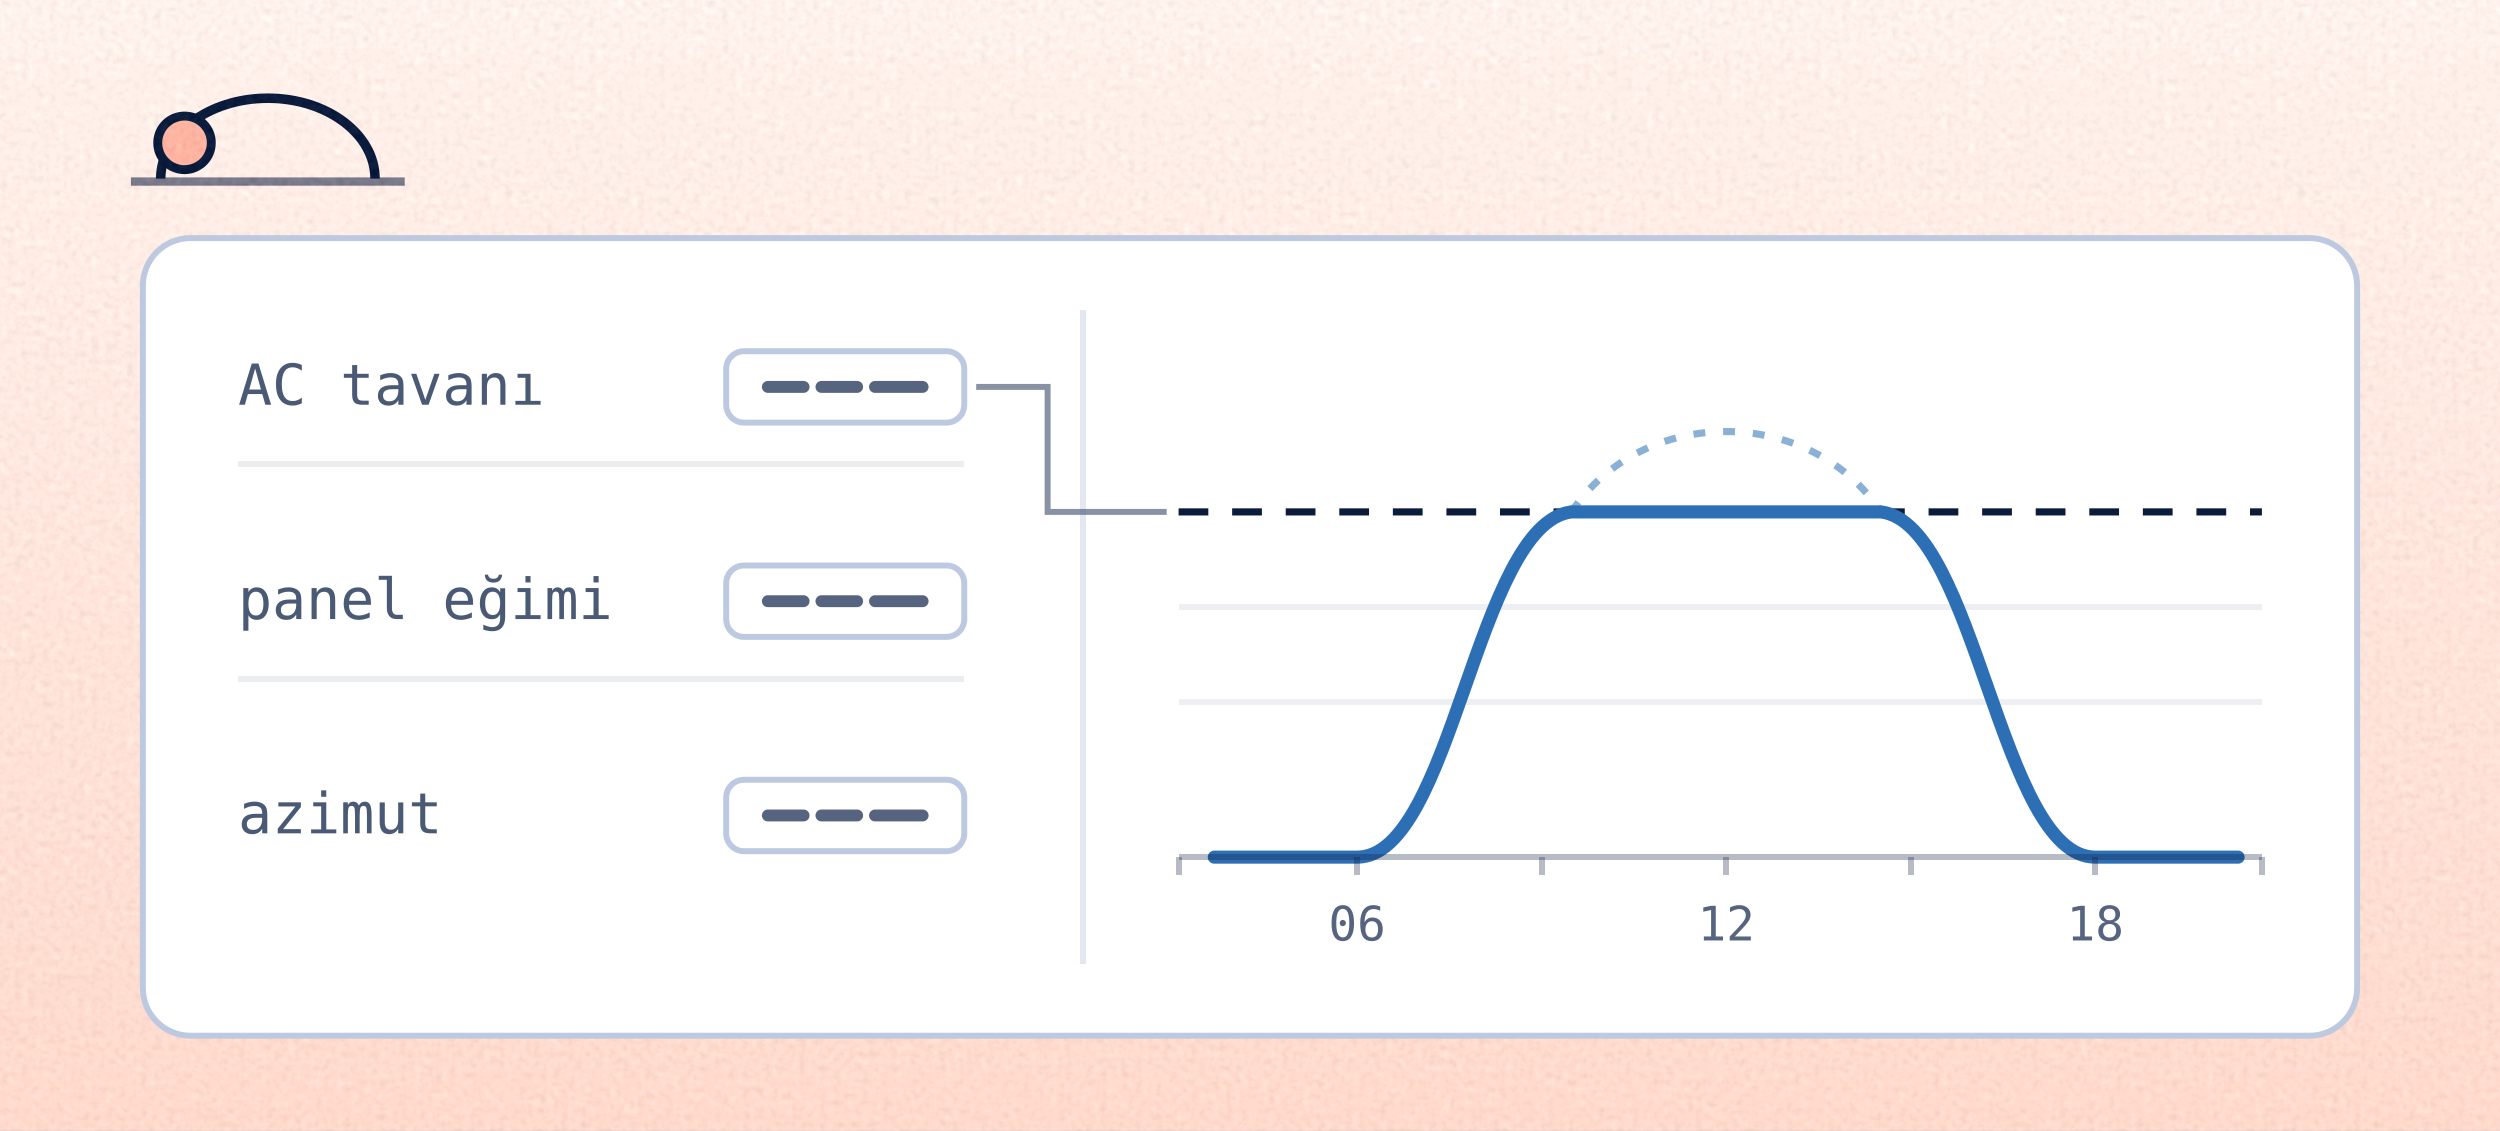
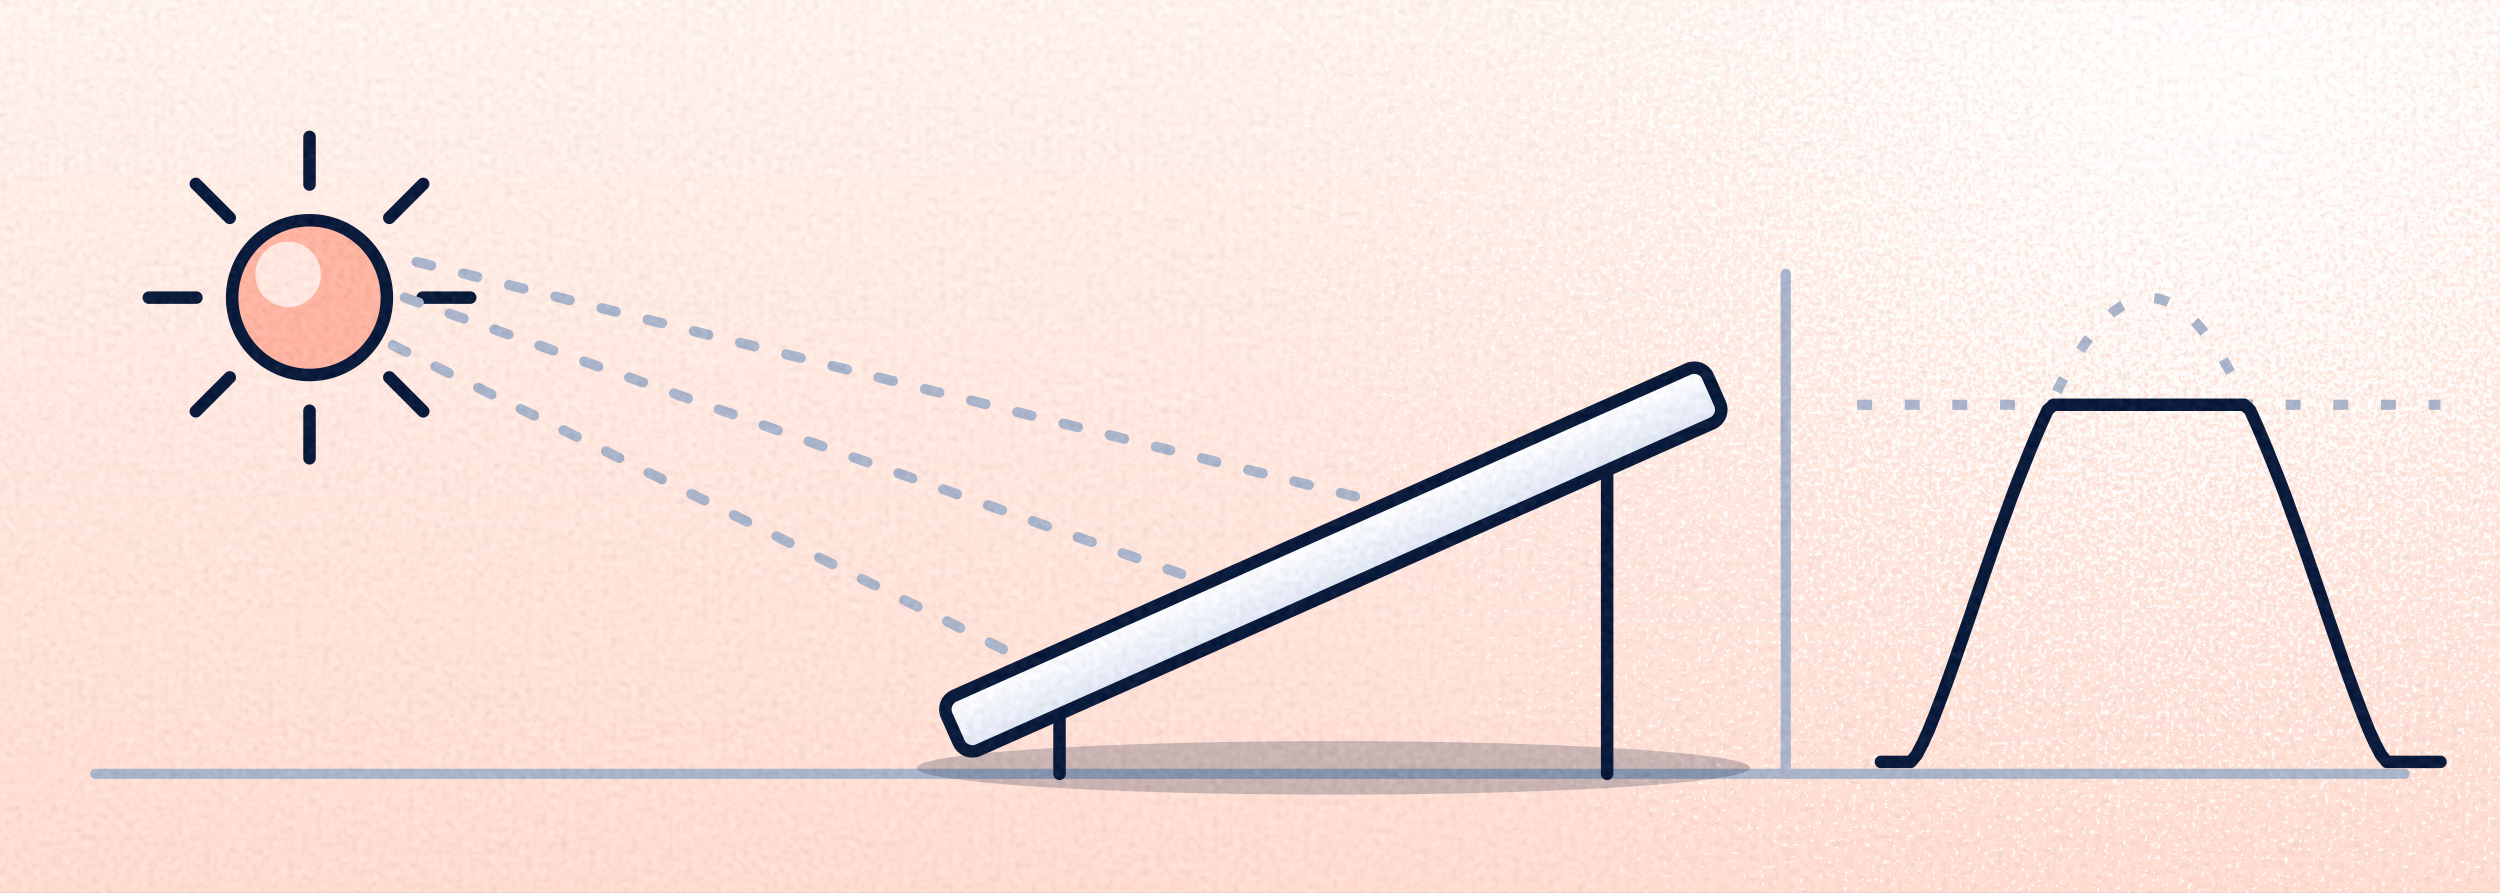
- <svg xmlns="http://www.w3.org/2000/svg" viewBox="0 0 420 190" preserveAspectRatio="xMidYMid slice" aria-hidden="true" focusable="false">
-   <defs>
-     <filter id="s1-gr" x="0" y="0" width="100%" height="100%" color-interpolation-filters="sRGB">
-       <feTurbulence type="fractalNoise" baseFrequency="0.85" numOctaves="2" seed="3" result="t" />
-       <feColorMatrix in="t" type="matrix" values="0.333 0.333 0.333 0 0  0.333 0.333 0.333 0 0  0.333 0.333 0.333 0 0  0 0 0 0 1" result="gri" />
-       <feComposite in="SourceGraphic" in2="gri" operator="arithmetic" k1="0" k2="1" k3="0.16" k4="-0.080" result="k" />
-       <feComposite in="k" in2="SourceGraphic" operator="in" />
-     </filter>
-     <linearGradient id="s1-zm" x1="0" y1="0" x2="0" y2="1">
-       <stop offset="0" stop-color="#FFF2EC" />
-       <stop offset="1" stop-color="#FFD9CC" />
-     </linearGradient>
-   </defs>
+ <svg xmlns="http://www.w3.org/2000/svg" viewBox="0 0 420 150" preserveAspectRatio="xMidYMid slice" aria-hidden="true" focusable="false">
  <g filter="url(#s1-gr)">
-     <rect width="420" height="190" fill="url(#s1-zm)" />
-     <path vector-effect="non-scaling-stroke" d="M22 30.5H68" stroke="#0B1B3C" stroke-width="1.4" stroke-opacity=".55" />
-     <path vector-effect="non-scaling-stroke" d="M27 30 A 18 13.5 0 0 1 63 30" fill="none" stroke="#0B1B3C" stroke-width="1.6" />
-     <circle vector-effect="non-scaling-stroke" cx="31" cy="24" r="4.5" fill="#FFB4A2" stroke="#0B1B3C" stroke-width="1.5" />
+     <defs>
+       <filter id="s1-gr" x="0" y="0" width="100%" height="100%" color-interpolation-filters="sRGB">
+         <feTurbulence type="fractalNoise" baseFrequency="0.85" numOctaves="2" seed="3" result="t" />
+         <feColorMatrix in="t" type="matrix" values="0.333 0.333 0.333 0 0  0.333 0.333 0.333 0 0  0.333 0.333 0.333 0 0  0 0 0 0 1" result="gri" />
+         <feComposite in="SourceGraphic" in2="gri" operator="arithmetic" k1="0" k2="1" k3="0.16" k4="-0.080" result="k" />
+         <feComposite in="k" in2="SourceGraphic" operator="in" />
+       </filter>
+       <linearGradient id="s1-zm" x1="0" y1="0" x2="0" y2="1">
+         <stop offset="0" stop-color="#FFF2EC" />
+         <stop offset="1" stop-color="#FFDBD0" />
+       </linearGradient>
+       <radialGradient id="s1-hg" gradientUnits="userSpaceOnUse" cx="370" cy="15" r="176">
+         <stop offset="0.000" stop-color="#fff" stop-opacity="1.000" />
+         <stop offset="0.125" stop-color="#fff" stop-opacity="0.829" />
+         <stop offset="0.250" stop-color="#fff" stop-opacity="0.668" />
+         <stop offset="0.375" stop-color="#fff" stop-opacity="0.518" />
+         <stop offset="0.500" stop-color="#fff" stop-opacity="0.379" />
+         <stop offset="0.625" stop-color="#fff" stop-opacity="0.253" />
+         <stop offset="0.750" stop-color="#fff" stop-opacity="0.144" />
+         <stop offset="0.875" stop-color="#fff" stop-opacity="0.054" />
+         <stop offset="1.000" stop-color="#fff" stop-opacity="0.000" />
+       </radialGradient>
+       <filter id="s1-hf" x="189.2" y="-165.4" width="360.8" height="360.8" filterUnits="userSpaceOnUse" color-interpolation-filters="sRGB">
+         <feGaussianBlur in="SourceAlpha" stdDeviation="0.4" result="b" />
+         <feTurbulence type="fractalNoise" baseFrequency="1.35" numOctaves="3" seed="17" result="t" />
+         <feColorMatrix in="t" type="matrix" values="0 0 0 0 0  0 0 0 0 0  0 0 0 0 0  2.2 0 0 0 -0.600" result="nA" />
+         <feComposite in="b" in2="nA" operator="arithmetic" k1="0" k2="1" k3="-1" k4="0.0" result="fark" />
+         <feComponentTransfer in="fark" result="e">
+           <feFuncA type="linear" slope="15" intercept="0" />
+         </feComponentTransfer>
+         <feFlood flood-color="#FFFFFF" />
+         <feComposite in2="e" operator="in" />
+       </filter>
+     </defs>
+     <rect vector-effect="non-scaling-stroke" width="420" height="150" fill="url(#s1-zm)" />
+     <circle vector-effect="non-scaling-stroke" cx="370" cy="15" r="176" fill="url(#s1-hg)" filter="url(#s1-hf)" opacity="0.73" />
+     <path vector-effect="non-scaling-stroke" d="M16 130H404" stroke="#A9B4CA" stroke-width="1.7" stroke-linecap="round" />
+     <circle vector-effect="non-scaling-stroke" cx="52" cy="50" r="13" fill="#FFB4A2" stroke="#0B1B3C" stroke-width="2.1" />
+     <circle vector-effect="non-scaling-stroke" cx="48.4" cy="46.1" r="5.5" fill="#FFEFE9" opacity=".85" />
+     <path vector-effect="non-scaling-stroke" d="M71,50L79,50" stroke="#0B1B3C" stroke-width="2.1" stroke-linecap="round" />
+     <path vector-effect="non-scaling-stroke" d="M65.4,63.4L71.1,69.1" stroke="#0B1B3C" stroke-width="2.1" stroke-linecap="round" />
+     <path vector-effect="non-scaling-stroke" d="M52,69L52,77" stroke="#0B1B3C" stroke-width="2.1" stroke-linecap="round" />
+     <path vector-effect="non-scaling-stroke" d="M38.6,63.4L32.9,69.1" stroke="#0B1B3C" stroke-width="2.1" stroke-linecap="round" />
+     <path vector-effect="non-scaling-stroke" d="M33,50L25,50" stroke="#0B1B3C" stroke-width="2.1" stroke-linecap="round" />
+     <path vector-effect="non-scaling-stroke" d="M38.6,36.6L32.9,30.9" stroke="#0B1B3C" stroke-width="2.1" stroke-linecap="round" />
+     <path vector-effect="non-scaling-stroke" d="M52,31L52,23" stroke="#0B1B3C" stroke-width="2.1" stroke-linecap="round" />
+     <path vector-effect="non-scaling-stroke" d="M65.4,36.6L71.1,30.9" stroke="#0B1B3C" stroke-width="2.1" stroke-linecap="round" />
+     <path vector-effect="non-scaling-stroke" d="M66 58L174 111.8M68 50L204 98.4M70 44L234 85" stroke="#A9B4CA" stroke-width="1.7" stroke-dasharray="2.5 5.5" stroke-linecap="round" />
+     <ellipse vector-effect="non-scaling-stroke" cx="224" cy="129" rx="70" ry="4.5" fill="#0B1B3C" opacity="0.22" />
+     <path vector-effect="non-scaling-stroke" d="M178 118V130M270 77V130" stroke="#0B1B3C" stroke-width="2.1" stroke-linecap="round" />
+     <defs>
+       <linearGradient id="s1-pg" x1="0" y1="0" x2="0" y2="1">
+         <stop offset="0" stop-color="#FFFFFF" />
+         <stop offset="1" stop-color="#DCE3F2" />
+       </linearGradient>
+     </defs>
+     <rect vector-effect="non-scaling-stroke" x="-70" y="-5" width="140" height="10" rx="2.5" transform="translate(224 94) rotate(-24)" fill="url(#s1-pg)" stroke="#0B1B3C" stroke-width="2.1" />
+     <path vector-effect="non-scaling-stroke" d="M300 130V46" stroke="#A9B4CA" stroke-width="1.7" stroke-linecap="round" />
+     <path vector-effect="non-scaling-stroke" d="M312 68H410" stroke="#A9B4CA" stroke-width="1.7" stroke-dasharray="2.5 5.5" />
+     <path vector-effect="non-scaling-stroke" d="M316,128 L317,128 L318,128 L319,128 L320,128 L321,128 L322,126.8 L323,124.9 L324,122.7 L325,120.2 L326,117.6 L327,114.9 L328,112.1 L329,109.2 L330,106.3 L331,103.4 L332,100.4 L333,97.5 L334,94.6 L335,91.7 L336,88.9 L337,86.2 L338,83.4 L339,80.8 L340,78.3 L341,75.8 L342,73.4 L343,71.1 L344,68.9 L345,66.8 L346,64.9 L347,63 L348,61.3 L349,59.6 L350,58.1 L351,56.7 L352,55.5 L353,54.3 L354,53.3 L355,52.4 L356,51.7 L357,51.1 L358,50.6 L359,50.3 L360,50.1 L361,50 L362,50.1 L363,50.3 L364,50.6 L365,51.1 L366,51.7 L367,52.4 L368,53.3 L369,54.3 L370,55.5 L371,56.7 L372,58.1 L373,59.6 L374,61.3 L375,63 L376,64.9 L377,66.8 L378,68.9 L379,71.1 L380,73.4 L381,75.8 L382,78.3 L383,80.8 L384,83.4 L385,86.2 L386,88.9 L387,91.7 L388,94.6 L389,97.5 L390,100.4 L391,103.4 L392,106.3 L393,109.2 L394,112.1 L395,114.9 L396,117.6 L397,120.2 L398,122.7 L399,124.9 L400,126.8 L401,128 L402,128 L403,128 L404,128 L405,128 L406,128 L407,128 L408,128 L409,128 L410,128" fill="none" stroke="#A9B4CA" stroke-width="1.7" stroke-dasharray="2.5 5.5" />
+     <path vector-effect="non-scaling-stroke" d="M316,128 L317,128 L318,128 L319,128 L320,128 L321,128 L322,126.8 L323,124.9 L324,122.7 L325,120.2 L326,117.6 L327,114.9 L328,112.1 L329,109.2 L330,106.3 L331,103.4 L332,100.4 L333,97.5 L334,94.6 L335,91.7 L336,88.9 L337,86.2 L338,83.4 L339,80.8 L340,78.3 L341,75.8 L342,73.4 L343,71.1 L344,68.9 L345,68 L346,68 L347,68 L348,68 L349,68 L350,68 L351,68 L352,68 L353,68 L354,68 L355,68 L356,68 L357,68 L358,68 L359,68 L360,68 L361,68 L362,68 L363,68 L364,68 L365,68 L366,68 L367,68 L368,68 L369,68 L370,68 L371,68 L372,68 L373,68 L374,68 L375,68 L376,68 L377,68 L378,68.9 L379,71.1 L380,73.4 L381,75.8 L382,78.3 L383,80.8 L384,83.4 L385,86.2 L386,88.9 L387,91.7 L388,94.6 L389,97.5 L390,100.4 L391,103.4 L392,106.3 L393,109.2 L394,112.1 L395,114.9 L396,117.6 L397,120.2 L398,122.7 L399,124.9 L400,126.8 L401,128 L402,128 L403,128 L404,128 L405,128 L406,128 L407,128 L408,128 L409,128 L410,128" fill="none" stroke="#0B1B3C" stroke-width="2.1" stroke-linejoin="round" stroke-linecap="round" />
  </g>
-   <rect x="24" y="40" width="372" height="134" rx="8" fill="#FFFFFF" stroke="#BDC9E0" />
-   <text x="40" y="68" font-family="IBM Plex Mono, ui-monospace, monospace" font-size="9.5" font-weight="500" fill="#4A5974">AC tavanı</text>
-   <rect x="122" y="59" width="40" height="12" rx="3" fill="none" stroke="#BDC9E0" />
-   <path d="M129 65h6M138 65h6M147 65h8" stroke="#56647F" stroke-width="2" stroke-linecap="round" />
-   <text x="40" y="104" font-family="IBM Plex Mono, ui-monospace, monospace" font-size="9.5" font-weight="500" fill="#4A5974">panel eğimi</text>
-   <rect x="122" y="95" width="40" height="12" rx="3" fill="none" stroke="#BDC9E0" />
-   <path d="M129 101h6M138 101h6M147 101h8" stroke="#56647F" stroke-width="2" stroke-linecap="round" />
-   <text x="40" y="140" font-family="IBM Plex Mono, ui-monospace, monospace" font-size="9.5" font-weight="500" fill="#4A5974">azimut</text>
-   <rect x="122" y="131" width="40" height="12" rx="3" fill="none" stroke="#BDC9E0" />
-   <path d="M129 137h6M138 137h6M147 137h8" stroke="#56647F" stroke-width="2" stroke-linecap="round" />
-   <path d="M40 78H162M40 114H162" stroke="#0B1B3C" stroke-opacity=".08" shape-rendering="crispEdges" />
-   <path d="M182 52V162" stroke="#E3E8F0" shape-rendering="crispEdges" />
-   <path d="M164 65H176V86H196" fill="none" stroke="#56647F" stroke-width="1" stroke-opacity=".7" />
-   <path d="M198 86H380" stroke="#0B1B3C" stroke-width="1.2" stroke-dasharray="5 4" />
-   <path d="M198 118H380M198 102H380" stroke="#0B1B3C" stroke-opacity=".07" shape-rendering="crispEdges" />
-   <path d="M204 144 L228 144 C244 144 248 88 264 86 L316 86 C332 88 336 144 352 144 L376 144" fill="none" stroke="#2D6FB5" stroke-width="2.2" stroke-linejoin="round" stroke-linecap="round" />
-   <path d="M264 86 C276 68 304 68 316 86" fill="none" stroke="#2D6FB5" stroke-width="1.2" stroke-dasharray="2 3" stroke-opacity=".55" />
-   <path d="M198 144H380" stroke="#0B1B3C" stroke-opacity=".3" shape-rendering="crispEdges" />
-   <path d="M198 144v3M228 144v3M259 144v3M290 144v3M321 144v3M352 144v3M380 144v3" stroke="#0B1B3C" stroke-opacity=".3" shape-rendering="crispEdges" />
-   <text x="228" y="158" font-family="IBM Plex Mono, ui-monospace, monospace" font-size="8" fill="#56647F" text-anchor="middle">06</text>
-   <text x="290" y="158" font-family="IBM Plex Mono, ui-monospace, monospace" font-size="8" fill="#56647F" text-anchor="middle">12</text>
-   <text x="352" y="158" font-family="IBM Plex Mono, ui-monospace, monospace" font-size="8" fill="#56647F" text-anchor="middle">18</text>
</svg>
